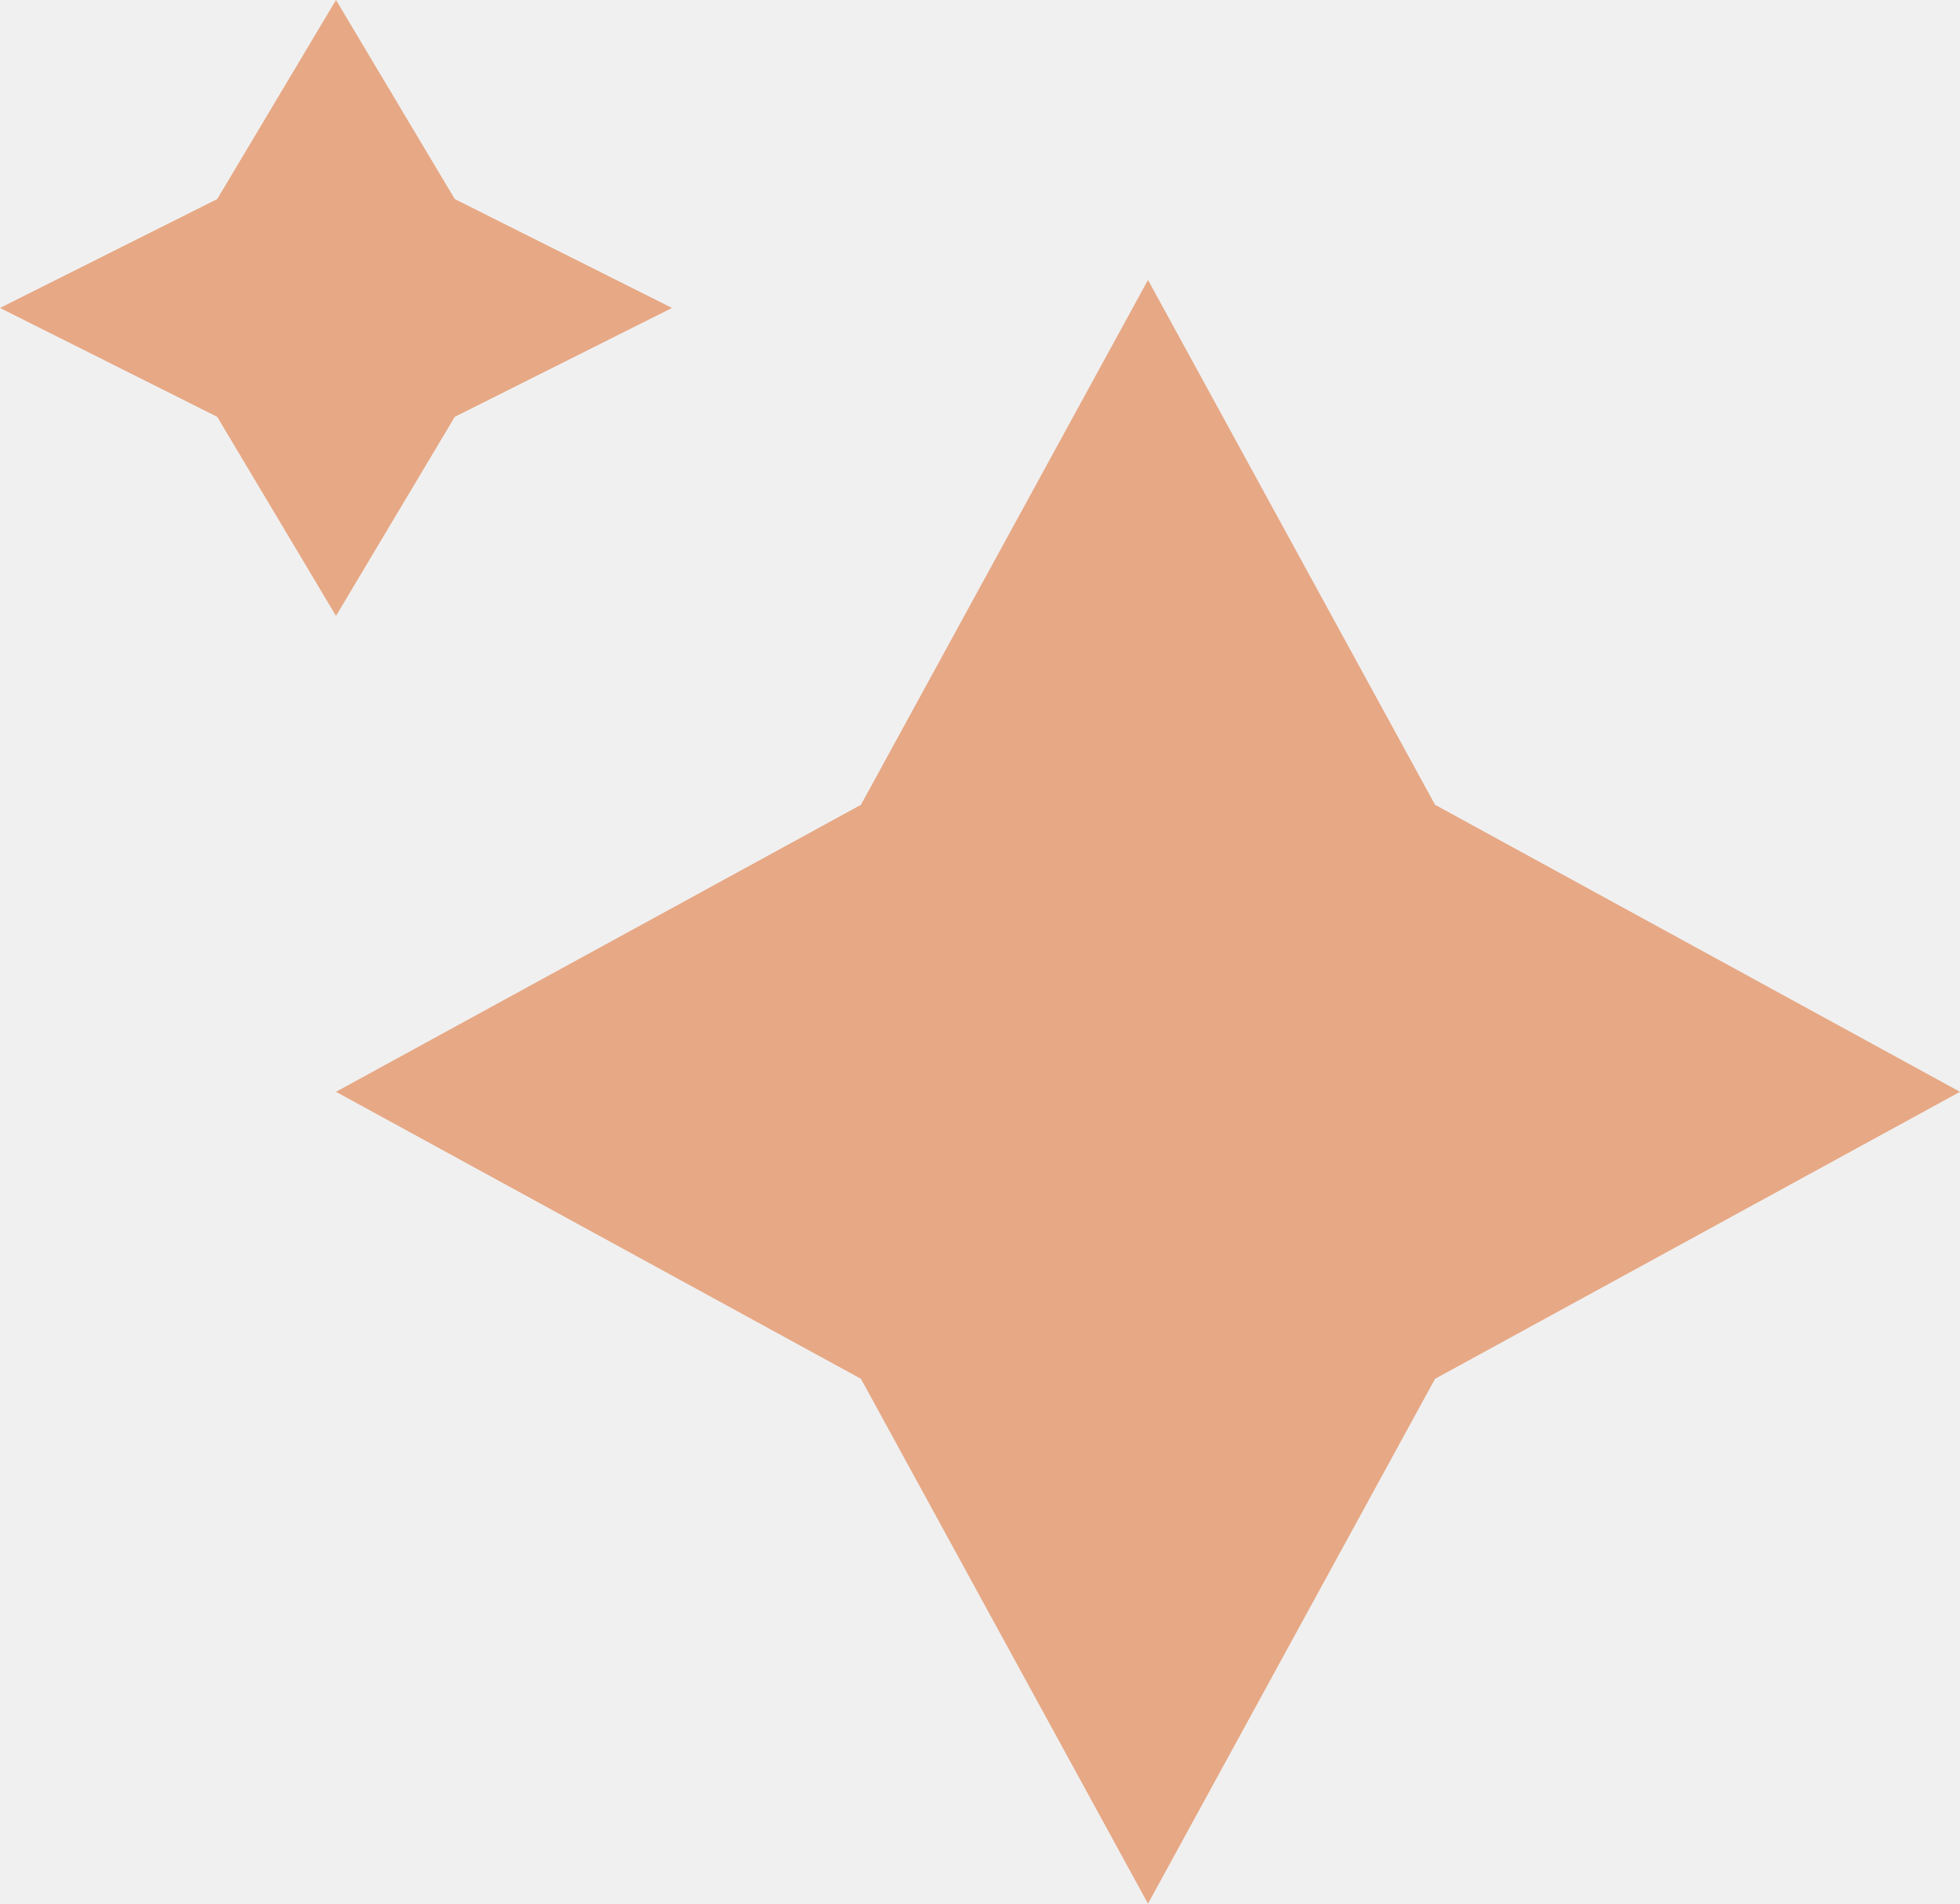
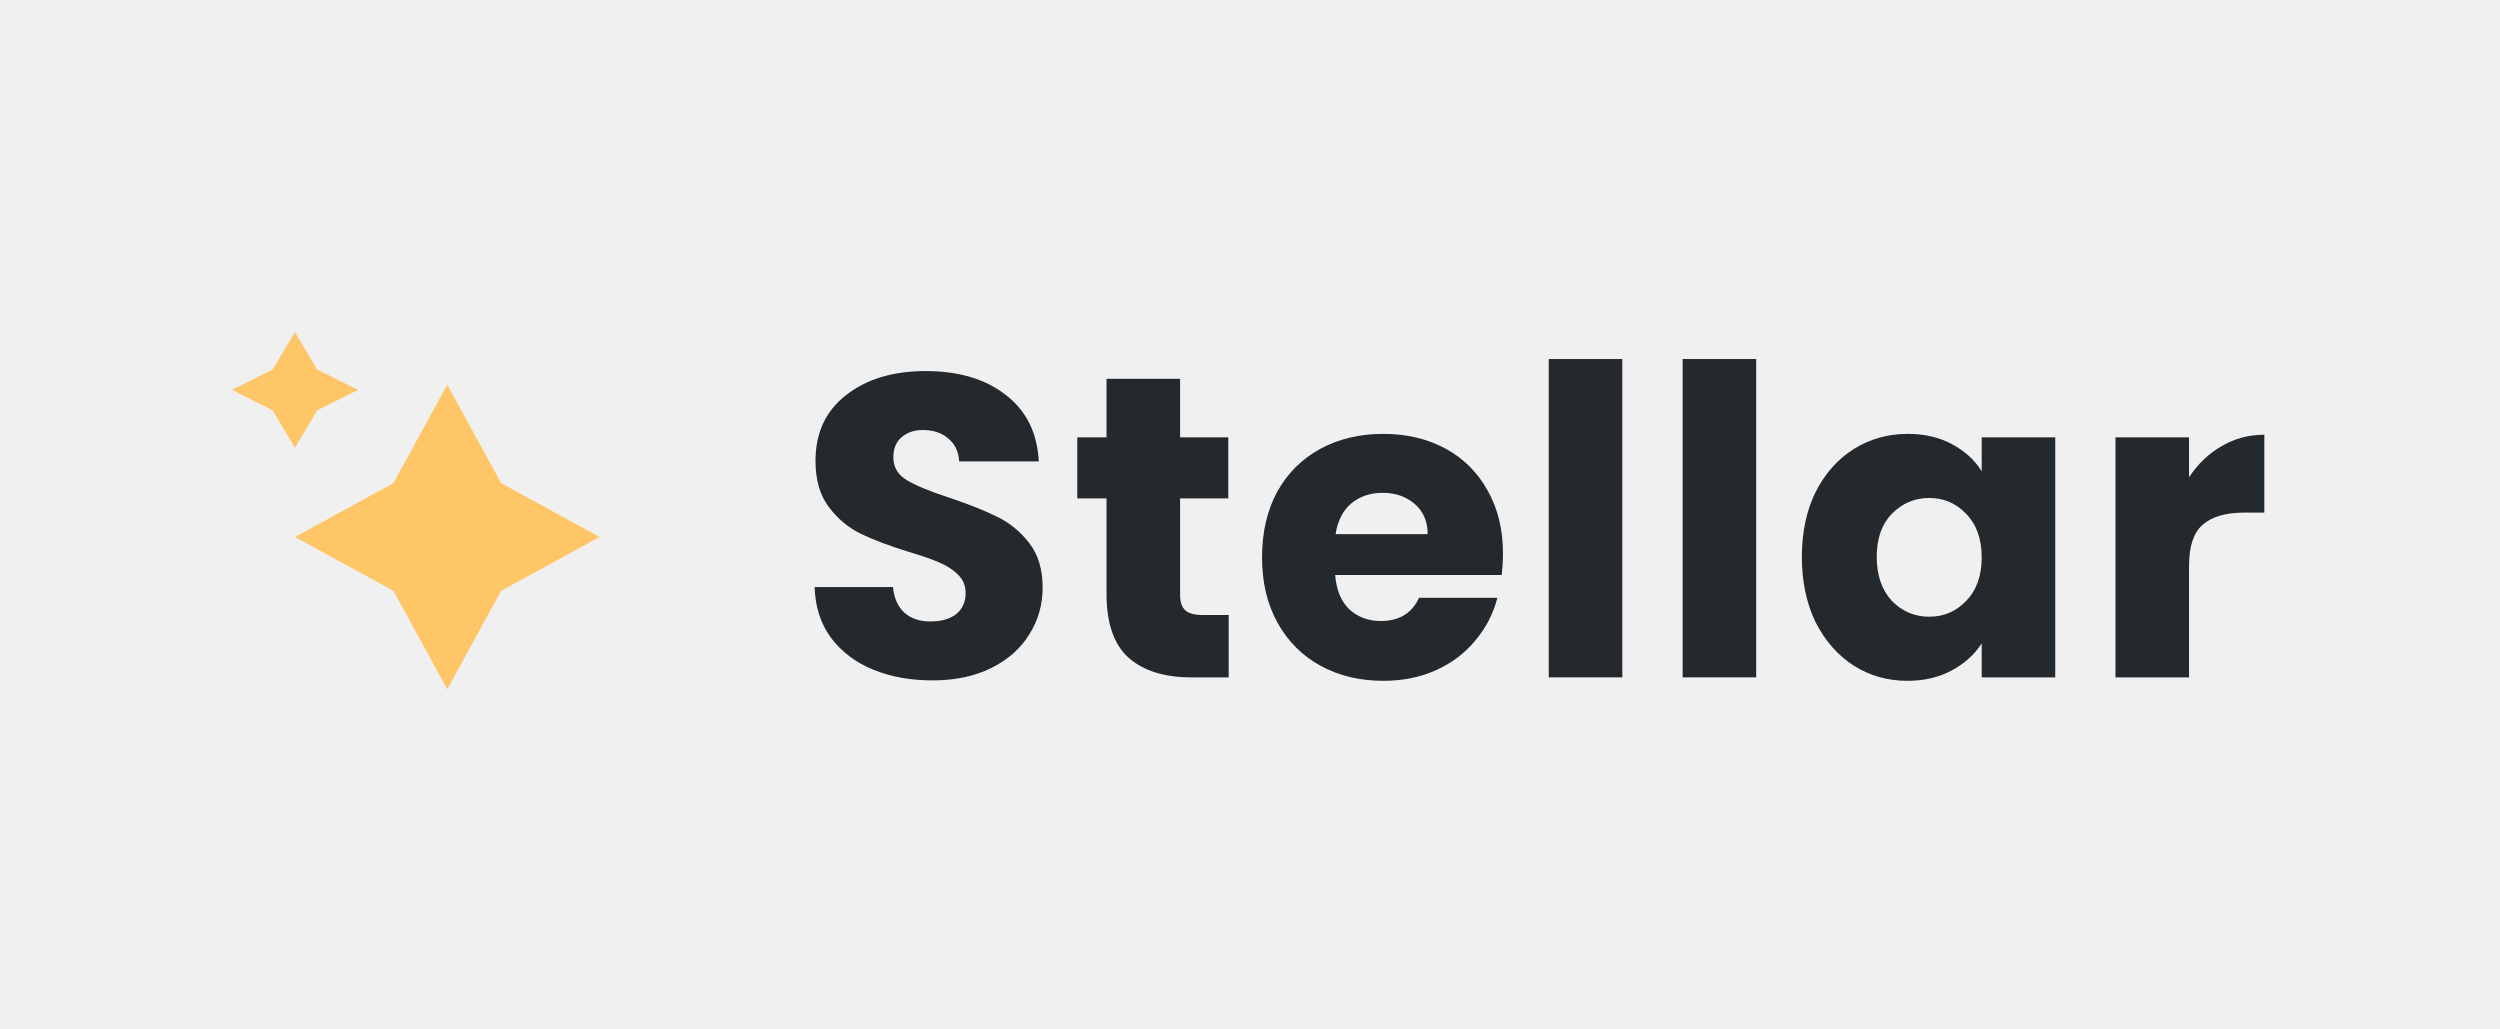
- <svg xmlns="http://www.w3.org/2000/svg" width="70" height="68" viewBox="0 0 70 68" fill="none">
-   <path d="M70 39L51.252 49.252L41 68L30.748 49.252L12 39L30.748 28.748L41 10L51.252 28.748L70 39Z" fill="#E7A885" />
-   <path d="M24 11L16.242 14.889L12 22L7.758 14.889L0 11L7.758 7.111L12 0L16.242 7.111L24 11Z" fill="#E7A885" />
+ <svg xmlns="http://www.w3.org/2000/svg" width="243" height="100" viewBox="0 0 243 100" fill="none">
+   <g clip-path="url(#clip0_287_39)">
+     <path d="M58.279 52.194L48.708 57.428L43.474 67L38.24 57.428L28.668 52.194L38.24 46.961L43.474 37.389L48.708 46.961L58.279 52.194Z" fill="#FFC667" />
+     <path d="M34.794 37.899L30.834 39.885L28.668 43.515L26.502 39.885L22.541 37.899L26.502 35.914L28.668 32.283L30.834 35.914L34.794 37.899Z" fill="#FFC667" />
+   </g>
+   <path d="M90.64 66.134C88.493 66.134 86.57 65.785 84.869 65.088C83.168 64.391 81.802 63.36 80.771 61.994C79.767 60.628 79.238 58.983 79.182 57.06H86.793C86.904 58.147 87.28 58.983 87.922 59.569C88.563 60.126 89.399 60.405 90.43 60.405C91.49 60.405 92.326 60.168 92.939 59.694C93.553 59.192 93.859 58.509 93.859 57.645C93.859 56.92 93.609 56.321 93.107 55.847C92.633 55.373 92.034 54.983 91.309 54.676C90.612 54.37 89.608 54.021 88.298 53.631C86.402 53.045 84.855 52.46 83.656 51.874C82.457 51.289 81.426 50.425 80.562 49.282C79.698 48.139 79.266 46.647 79.266 44.807C79.266 42.075 80.255 39.943 82.234 38.41C84.214 36.848 86.793 36.068 89.971 36.068C93.204 36.068 95.811 36.848 97.79 38.41C99.77 39.943 100.829 42.089 100.968 44.849H93.232C93.177 43.901 92.828 43.163 92.187 42.633C91.546 42.075 90.723 41.797 89.72 41.797C88.856 41.797 88.159 42.034 87.629 42.508C87.099 42.954 86.834 43.609 86.834 44.473C86.834 45.421 87.28 46.16 88.172 46.689C89.064 47.219 90.458 47.79 92.354 48.404C94.25 49.045 95.783 49.658 96.954 50.244C98.153 50.829 99.184 51.679 100.048 52.794C100.913 53.91 101.345 55.345 101.345 57.102C101.345 58.774 100.913 60.294 100.048 61.66C99.212 63.026 97.985 64.113 96.368 64.921C94.752 65.73 92.842 66.134 90.64 66.134Z" fill="#24292E" />
+   <path d="M119.43 59.778V65.841H115.792C113.199 65.841 111.178 65.214 109.728 63.959C108.279 62.677 107.554 60.6 107.554 57.729V48.446H104.71V42.508H107.554V36.821H114.704V42.508H119.388V48.446H114.704V57.812C114.704 58.509 114.872 59.011 115.206 59.318C115.541 59.624 116.098 59.778 116.879 59.778H119.43Z" fill="#24292E" />
+   <path d="M146.088 53.798C146.088 54.467 146.046 55.164 145.962 55.889H129.779C129.891 57.338 130.351 58.453 131.159 59.234C131.995 59.987 133.013 60.363 134.212 60.363C135.996 60.363 137.236 59.611 137.933 58.105H145.544C145.154 59.638 144.443 61.018 143.411 62.245C142.408 63.471 141.139 64.433 139.606 65.13C138.073 65.827 136.358 66.176 134.463 66.176C132.177 66.176 130.142 65.688 128.357 64.712C126.573 63.736 125.179 62.343 124.176 60.53C123.172 58.718 122.67 56.6 122.67 54.174C122.67 51.749 123.158 49.63 124.134 47.818C125.138 46.006 126.531 44.612 128.316 43.637C130.1 42.661 132.149 42.173 134.463 42.173C136.721 42.173 138.728 42.647 140.484 43.595C142.24 44.543 143.606 45.895 144.582 47.651C145.586 49.407 146.088 51.456 146.088 53.798ZM138.77 51.916C138.77 50.69 138.352 49.714 137.515 48.989C136.679 48.264 135.633 47.902 134.379 47.902C133.18 47.902 132.163 48.25 131.326 48.947C130.518 49.644 130.016 50.634 129.821 51.916H138.77Z" fill="#24292E" />
+   <path d="M157.69 34.897V65.841H150.539V34.897H157.69Z" fill="#24292E" />
+   <path d="M170.702 34.897V65.841H163.552V34.897H170.702Z" fill="#24292E" />
+   <path d="M175.142 54.133C175.142 51.735 175.588 49.63 176.48 47.818C177.4 46.006 178.641 44.612 180.202 43.637C181.763 42.661 183.505 42.173 185.429 42.173C187.074 42.173 188.509 42.508 189.736 43.177C190.99 43.846 191.952 44.724 192.621 45.811V42.508H199.772V65.841H192.621V62.538C191.924 63.625 190.948 64.503 189.694 65.172C188.467 65.841 187.032 66.176 185.387 66.176C183.491 66.176 181.763 65.688 180.202 64.712C178.641 63.709 177.4 62.301 176.48 60.489C175.588 58.649 175.142 56.53 175.142 54.133ZM192.621 54.174C192.621 52.39 192.119 50.982 191.116 49.951C190.14 48.919 188.941 48.404 187.52 48.404C186.098 48.404 184.885 48.919 183.882 49.951C182.906 50.955 182.418 52.348 182.418 54.133C182.418 55.917 182.906 57.338 183.882 58.398C184.885 59.429 186.098 59.945 187.52 59.945C188.941 59.945 190.14 59.429 191.116 58.398C192.119 57.366 192.621 55.959 192.621 54.174Z" fill="#24292E" />
+   <path d="M212.775 46.397C213.611 45.114 214.657 44.111 215.911 43.386C217.166 42.633 218.56 42.257 220.093 42.257V49.825H218.128C216.343 49.825 215.005 50.216 214.113 50.996C213.221 51.749 212.775 53.087 212.775 55.011V65.841H205.624V42.508H212.775V46.397Z" fill="#24292E" />
+   <defs>
+     <clipPath id="clip0_287_39">
+       <rect width="35.738" height="34.717" fill="white" transform="translate(22.5415 32.2834)" />
+     </clipPath>
+   </defs>
</svg>
